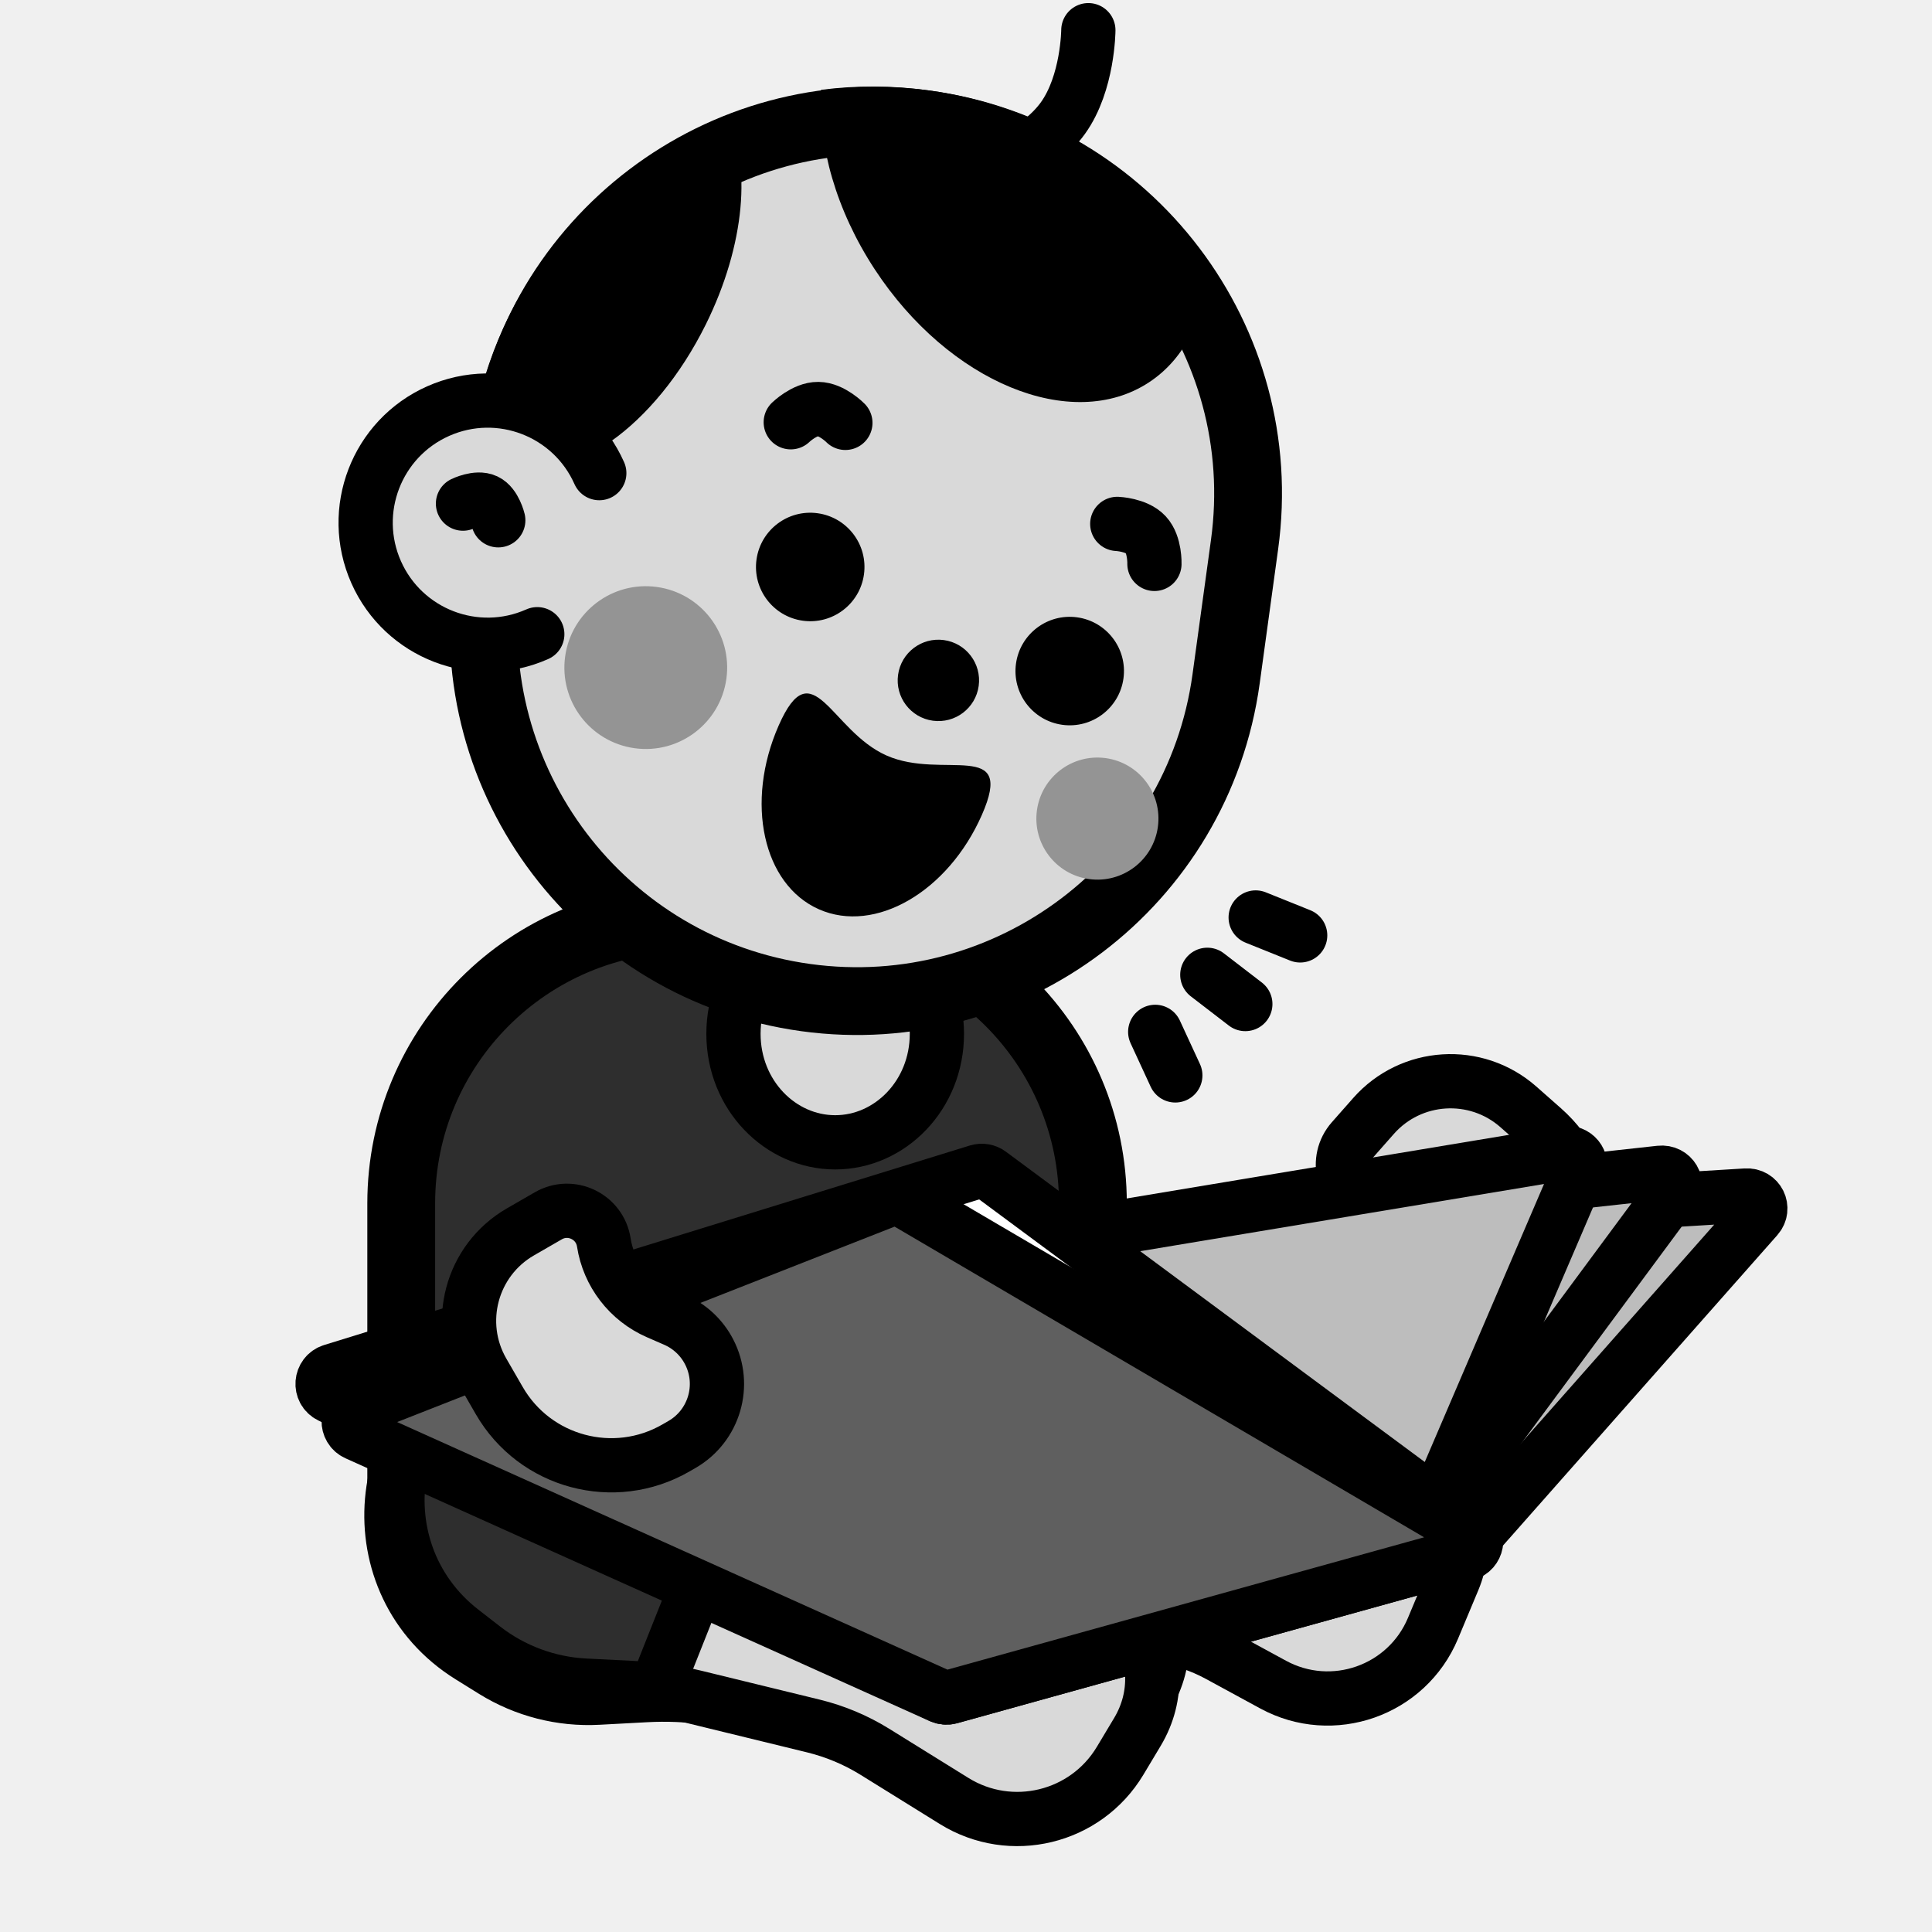
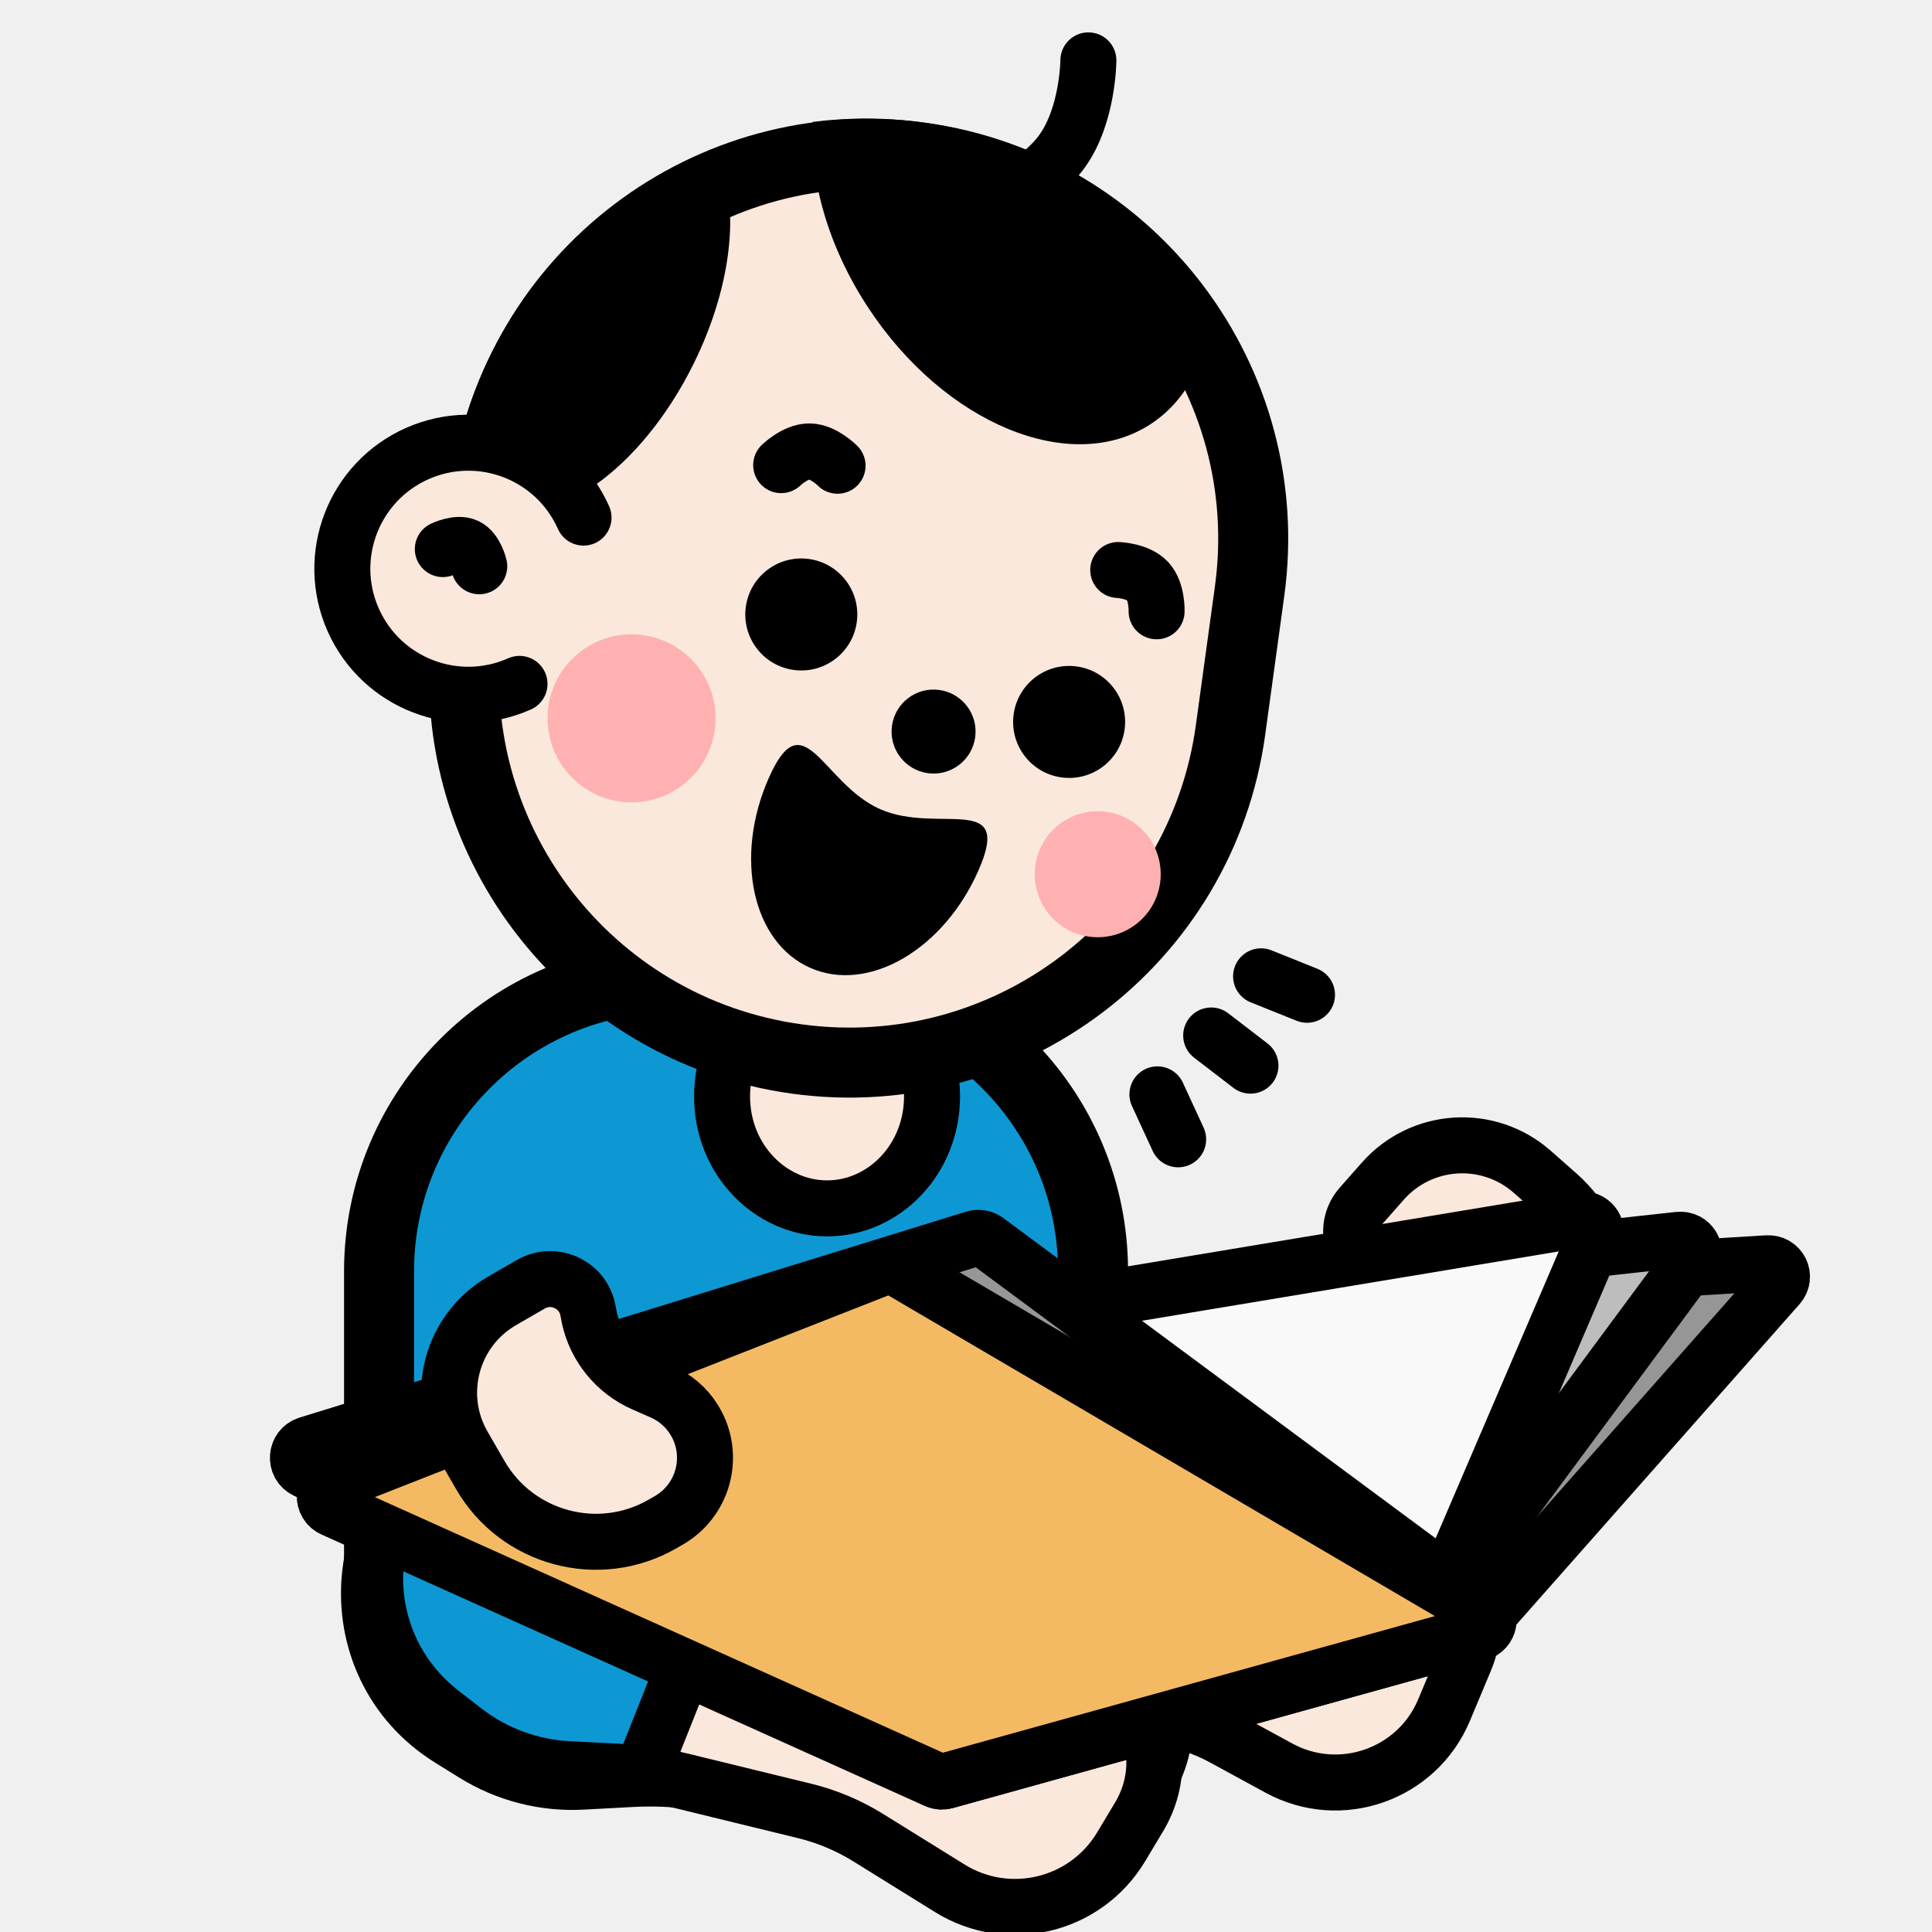
<svg xmlns="http://www.w3.org/2000/svg" width="64" height="64" viewBox="0 0 64 64" fill="none">
-   <mask id="path-1-inside-1_598_5160" fill="white">
-     <path d="M12.168 39.862C12.168 34.031 16.895 29.304 22.726 29.304H26.769C32.6 29.304 37.327 34.031 37.327 39.862V49.971C37.327 50.715 36.724 51.319 35.98 51.319H13.516C12.771 51.319 12.168 50.715 12.168 49.971V39.862Z" />
-   </mask>
-   <path d="M12.168 39.862C12.168 34.031 16.895 29.304 22.726 29.304H26.769C32.6 29.304 37.327 34.031 37.327 39.862V49.971C37.327 50.715 36.724 51.319 35.98 51.319H13.516C12.771 51.319 12.168 50.715 12.168 49.971V39.862Z" fill="#2E2E2E" stroke="black" stroke-width="4.493" mask="url(#path-1-inside-1_598_5160)" />
-   <path d="M15.574 54.871L16.345 55.35C17.384 55.993 18.594 56.304 19.814 56.238L21.395 56.153C22.089 56.116 22.785 56.144 23.474 56.238L27.477 56.784C28.21 56.884 28.923 57.099 29.589 57.422L32.371 58.771C34.365 59.737 36.764 58.885 37.7 56.877L38.169 55.872C39.375 53.288 37.083 50.449 34.303 51.081C33.529 51.258 32.717 51.159 32.007 50.803L20.95 45.26C19.534 44.55 17.882 44.483 16.414 45.076C12.23 46.767 11.739 52.493 15.574 54.871Z" fill="#D9D9D9" stroke="black" stroke-width="1.797" stroke-linecap="round" />
-   <path d="M15.305 54.039L16.023 54.595C16.989 55.343 18.161 55.777 19.381 55.839L20.962 55.918C21.657 55.953 22.346 56.053 23.021 56.218L26.946 57.176C27.665 57.352 28.352 57.64 28.981 58.03L31.607 59.66C33.49 60.828 35.965 60.229 37.105 58.329L37.675 57.378C39.142 54.934 37.157 51.872 34.327 52.213C33.538 52.308 32.741 52.126 32.071 51.698L21.649 45.037C20.315 44.184 18.678 43.947 17.157 44.385C12.821 45.632 11.739 51.276 15.305 54.039Z" fill="#D9D9D9" stroke="black" stroke-width="1.797" stroke-linecap="round" />
-   <path fill-rule="evenodd" clip-rule="evenodd" d="M25.17 47.287L21.649 45.037C20.315 44.184 18.678 43.946 17.156 44.384C12.82 45.632 11.738 51.276 15.305 54.039L16.023 54.595C16.989 55.343 18.161 55.777 19.381 55.838L20.962 55.918C21.214 55.93 21.466 55.952 21.716 55.981L25.17 47.287Z" fill="#2E2E2E" />
-   <path d="M25.17 47.287L26.005 47.619L26.279 46.929L25.654 46.53L25.17 47.287ZM21.649 45.037L22.133 44.28L22.133 44.28L21.649 45.037ZM17.156 44.384L16.908 43.521L16.908 43.521L17.156 44.384ZM15.305 54.039L15.855 53.328L15.305 54.039ZM16.023 54.595L16.573 53.885L16.573 53.885L16.023 54.595ZM19.381 55.838L19.426 54.941L19.426 54.941L19.381 55.838ZM20.962 55.918L21.007 55.02L21.007 55.02L20.962 55.918ZM21.716 55.981L21.61 56.874L22.296 56.956L22.551 56.313L21.716 55.981ZM25.654 46.53L22.133 44.28L21.165 45.794L24.686 48.044L25.654 46.53ZM22.133 44.28C20.581 43.288 18.678 43.011 16.908 43.521L17.405 45.248C18.678 44.881 20.048 45.08 21.165 45.794L22.133 44.28ZM16.908 43.521C11.865 44.972 10.607 51.536 14.755 54.749L15.855 53.328C12.87 51.016 13.776 46.292 17.405 45.248L16.908 43.521ZM14.755 54.749L15.473 55.305L16.573 53.885L15.855 53.328L14.755 54.749ZM15.473 55.305C16.584 56.166 17.932 56.665 19.336 56.736L19.426 54.941C18.389 54.889 17.394 54.52 16.573 53.885L15.473 55.305ZM19.336 56.736L20.917 56.815L21.007 55.02L19.426 54.941L19.336 56.736ZM20.917 56.815C21.149 56.827 21.38 56.846 21.61 56.874L21.823 55.089C21.552 55.057 21.28 55.034 21.007 55.02L20.917 56.815ZM22.551 56.313L26.005 47.619L24.335 46.955L20.881 55.65L22.551 56.313Z" fill="black" />
-   <path d="M27.8 52.192L28.497 52.682C29.619 53.47 30.981 53.842 32.348 53.733L33.234 53.663C33.839 53.615 34.447 53.633 35.048 53.717L38.453 54.191C39.124 54.285 39.773 54.499 40.369 54.823L42.171 55.803C44.14 56.875 46.604 56.009 47.469 53.941L48.144 52.327C49.09 50.066 47.011 47.711 44.65 48.367C43.901 48.576 43.1 48.478 42.423 48.097L33.542 43.092C32.012 42.229 30.157 42.167 28.572 42.926C24.857 44.705 24.431 49.824 27.8 52.192Z" fill="#D9D9D9" stroke="black" stroke-width="1.797" stroke-linecap="round" />
-   <path d="M31.036 34.246C31.036 36.275 29.485 37.841 27.667 37.841C25.849 37.841 24.297 36.275 24.297 34.246C24.297 32.217 25.849 30.652 27.667 30.652C29.485 30.652 31.036 32.217 31.036 34.246Z" fill="#D9D9D9" stroke="black" stroke-width="1.797" />
-   <path d="M45.5 36.968L44.795 37.767C44.219 38.419 44.479 39.445 45.294 39.746C46.269 40.105 46.992 40.938 47.211 41.954L47.343 42.566C47.454 43.086 47.742 43.551 48.156 43.884C49.121 44.658 50.523 44.537 51.341 43.61L51.494 43.437C53.06 41.662 52.891 38.954 51.116 37.388L50.299 36.667C48.891 35.425 46.742 35.56 45.5 36.968Z" fill="#D9D9D9" stroke="black" stroke-width="1.797" />
-   <rect x="18.429" y="2.434" width="24.71" height="29.203" rx="12.355" transform="rotate(7.82126 18.4286 2.4338)" fill="#D9D9D9" stroke="black" stroke-width="2.246" />
-   <path fill-rule="evenodd" clip-rule="evenodd" d="M27.198 2.976C28.354 2.827 29.548 2.828 30.758 2.994C34.666 3.531 37.952 5.693 40.026 8.704C39.955 10.408 39.296 11.856 38.058 12.668C35.499 14.346 31.433 12.669 28.977 8.922C27.689 6.957 27.099 4.813 27.198 2.976Z" fill="black" />
-   <circle cx="21.392" cy="22.115" r="2.696" transform="rotate(7.82126 21.3916 22.1146)" fill="#949494" />
-   <circle cx="36.353" cy="27.117" r="2.022" transform="rotate(7.82126 36.3528 27.1169)" fill="#949494" />
-   <circle cx="31.085" cy="22.539" r="1.348" transform="rotate(7.82126 31.0855 22.539)" fill="black" />
-   <circle cx="26.84" cy="18.782" r="1.797" transform="rotate(7.82126 26.8405 18.7815)" fill="black" />
-   <circle cx="35.436" cy="22.23" r="1.797" transform="rotate(7.82126 35.4362 22.2295)" fill="black" />
-   <path d="M32.525 26.997C31.404 29.542 28.989 30.942 27.131 30.123C25.272 29.304 24.674 26.578 25.795 24.033C26.916 21.489 27.515 24.212 29.374 25.03C31.232 25.849 33.646 24.453 32.525 26.997Z" fill="black" />
-   <path d="M28.004 14.008C28.004 14.008 27.556 13.553 27.104 13.549C26.652 13.544 26.195 13.988 26.195 13.988" stroke="black" stroke-width="1.797" stroke-linecap="round" />
-   <path d="M36.053 1C36.053 1 36.044 2.75 35.212 3.91C34.38 5.071 32.726 5.641 32.726 5.641" stroke="black" stroke-width="1.797" stroke-linecap="round" />
-   <path d="M38.242 18.68C38.242 18.68 38.264 18.043 37.956 17.712C37.648 17.381 37.011 17.355 37.011 17.355" stroke="black" stroke-width="1.797" stroke-linecap="round" />
-   <path fill-rule="evenodd" clip-rule="evenodd" d="M15.743 13.733C16.686 9.131 19.914 5.504 24.059 3.888C24.901 5.394 24.692 8.101 23.381 10.747C21.694 14.152 18.823 16.168 16.968 15.249C16.395 14.965 15.985 14.433 15.743 13.733Z" fill="black" />
-   <rect x="12.764" y="12.313" width="8.087" height="8.087" rx="4.043" transform="rotate(7.82126 12.7637 12.313)" fill="#D9D9D9" />
-   <path d="M16.506 17.235C16.506 17.235 16.386 16.732 16.093 16.594C15.801 16.456 15.337 16.683 15.337 16.683" stroke="black" stroke-width="1.797" stroke-linecap="round" />
-   <path d="M19.852 15.673C18.946 13.632 16.557 12.712 14.516 13.618C12.475 14.525 11.555 16.914 12.461 18.955C13.368 20.996 15.757 21.916 17.798 21.009" stroke="black" stroke-width="1.797" stroke-linecap="round" />
-   <path d="M41.596 30.393L43.07 30.986" stroke="black" stroke-width="1.797" stroke-linecap="round" />
-   <path d="M39.994 32.292L41.253 33.26" stroke="black" stroke-width="1.797" stroke-linecap="round" />
-   <path d="M38.268 34.182L38.934 35.624" stroke="black" stroke-width="1.797" stroke-linecap="round" />
-   <path d="M57.841 39.603L34.163 41.048C33.946 41.062 33.764 41.221 33.727 41.429L31.3 55.411C31.245 55.728 31.545 55.985 31.865 55.895L48.467 51.222C48.555 51.197 48.635 51.147 48.695 51.079L58.199 40.325C58.463 40.026 58.24 39.578 57.841 39.603Z" fill="#BDBDBD" stroke="black" stroke-width="1.797" stroke-linecap="round" />
-   <path d="M54.995 38.849L34.556 41.091C34.352 41.113 34.185 41.263 34.145 41.458L31.386 55.189C31.319 55.52 31.642 55.788 31.972 55.676L47.143 50.554C47.235 50.523 47.316 50.465 47.373 50.388L55.402 39.537C55.633 39.225 55.386 38.806 54.995 38.849Z" fill="#BDBDBD" stroke="black" stroke-width="1.797" stroke-linecap="round" />
-   <path d="M51.825 38.198L34.533 41.075C34.34 41.107 34.186 41.253 34.149 41.439L31.385 55.188C31.318 55.52 31.641 55.788 31.972 55.676L47.083 50.574C47.211 50.531 47.314 50.437 47.366 50.316L52.31 38.791C52.448 38.471 52.176 38.139 51.825 38.198Z" fill="#BDBDBD" stroke="black" stroke-width="1.797" stroke-linecap="round" />
-   <path d="M32.389 38.806L11.002 45.414C10.614 45.534 10.572 46.067 10.937 46.247L31.157 56.185C31.256 56.234 31.369 56.245 31.475 56.215L48.571 51.47C48.932 51.37 49.019 50.898 48.719 50.676L32.789 38.875C32.675 38.789 32.526 38.764 32.389 38.806Z" fill="white" stroke="black" stroke-width="1.797" stroke-linecap="round" />
-   <path d="M29.508 39.718L11.835 46.661C11.465 46.806 11.452 47.325 11.815 47.489L31.164 56.194C31.26 56.237 31.368 56.245 31.469 56.218L48.438 51.507C48.821 51.401 48.888 50.888 48.545 50.687L29.9 39.748C29.781 39.678 29.636 39.667 29.508 39.718Z" fill="#5F5F5F" stroke="black" stroke-width="1.797" stroke-linecap="round" />
-   <path d="M17.238 40.809L18.162 40.276C18.914 39.841 19.869 40.298 20.002 41.157C20.161 42.184 20.835 43.057 21.787 43.473L22.361 43.723C22.848 43.936 23.247 44.309 23.491 44.782C24.059 45.88 23.663 47.231 22.593 47.849L22.392 47.965C20.343 49.148 17.722 48.446 16.539 46.397L15.994 45.453C15.055 43.827 15.612 41.748 17.238 40.809Z" fill="#D9D9D9" stroke="black" stroke-width="1.797" />
+   <g clip-path="url(#clip0_986_5793)">
+     <mask id="path-1-inside-1_986_5793" fill="white">
+       <path d="M11.397 42.116C11.397 36.097 16.276 31.218 22.296 31.218H26.47C32.489 31.218 37.368 36.097 37.368 42.116V52.551C37.368 53.32 36.745 53.943 35.977 53.943H12.788C12.02 53.943 11.397 53.32 11.397 52.551V42.116Z" />
+     </mask>
+     <path d="M11.397 42.116C11.397 36.097 16.276 31.218 22.296 31.218H26.47C32.489 31.218 37.368 36.097 37.368 42.116V52.551C37.368 53.32 36.745 53.943 35.977 53.943H12.788C12.02 53.943 11.397 53.32 11.397 52.551V42.116Z" fill="#0D98D4" stroke="black" stroke-width="4.638" mask="url(#path-1-inside-1_986_5793)" />
+     <path d="M14.914 57.609L15.711 58.103C16.783 58.768 18.032 59.088 19.292 59.02L20.924 58.932C21.64 58.894 22.359 58.923 23.07 59.02L27.201 59.584C27.958 59.687 28.695 59.909 29.382 60.243L32.253 61.635C34.311 62.633 36.788 61.753 37.755 59.68L38.239 58.642C39.483 55.976 37.117 53.044 34.248 53.697C33.448 53.879 32.61 53.778 31.877 53.41L20.464 47.688C19.003 46.955 17.297 46.886 15.781 47.498C11.463 49.244 10.957 55.154 14.914 57.609Z" fill="#D9D9D9" stroke="black" stroke-width="1.855" stroke-linecap="round" />
+     <path d="M14.637 56.751L15.378 57.325C16.375 58.097 17.585 58.545 18.844 58.608L20.477 58.69C21.193 58.726 21.905 58.83 22.602 59L26.653 59.989C27.395 60.17 28.104 60.468 28.753 60.87L31.465 62.553C33.408 63.759 35.963 63.14 37.139 61.179L37.728 60.197C39.242 57.674 37.193 54.513 34.272 54.865C33.458 54.963 32.635 54.775 31.944 54.334L21.185 47.458C19.808 46.578 18.119 46.333 16.548 46.785C12.072 48.072 10.955 53.899 14.637 56.751Z" fill="#F9E8DB" stroke="black" stroke-width="1.855" stroke-linecap="round" />
+     <path fill-rule="evenodd" clip-rule="evenodd" d="M24.818 49.781L21.182 47.458C19.805 46.578 18.116 46.332 16.545 46.784C12.069 48.072 10.952 53.898 14.634 56.751L15.375 57.324C16.372 58.097 17.582 58.545 18.841 58.608L20.474 58.69C20.734 58.703 20.994 58.725 21.253 58.756L24.818 49.781Z" fill="#0D98D4" />
+     <path d="M24.818 49.781L25.68 50.124L25.963 49.412L25.318 49L24.818 49.781ZM21.182 47.458L20.683 48.239L20.683 48.239L21.182 47.458ZM16.545 46.784L16.801 47.676L16.801 47.676L16.545 46.784ZM14.634 56.751L15.202 56.017L15.202 56.017L14.634 56.751ZM15.375 57.324L14.807 58.058L14.807 58.058L15.375 57.324ZM18.841 58.608L18.888 57.681L18.888 57.681L18.841 58.608ZM20.474 58.69L20.427 59.616L20.427 59.616L20.474 58.69ZM21.253 58.756L21.143 59.677L21.851 59.762L22.115 59.098L21.253 58.756ZM24.818 49.781L25.318 49L21.682 46.676L21.182 47.458L20.683 48.239L24.319 50.563L24.818 49.781ZM21.182 47.458L21.682 46.676C20.08 45.653 18.115 45.367 16.288 45.893L16.545 46.784L16.801 47.676C18.116 47.297 19.53 47.503 20.683 48.239L21.182 47.458ZM16.545 46.784L16.288 45.893C11.083 47.391 9.784 54.167 14.066 57.484L14.634 56.751L15.202 56.017C12.12 53.63 13.055 48.754 16.801 47.676L16.545 46.784ZM14.634 56.751L14.066 57.484L14.807 58.058L15.375 57.324L15.943 56.591L15.202 56.017L14.634 56.751ZM15.375 57.324L14.807 58.058C15.954 58.946 17.346 59.462 18.795 59.534L18.841 58.608L18.888 57.681C17.818 57.628 16.79 57.247 15.943 56.591L15.375 57.324ZM18.841 58.608L18.795 59.534L20.427 59.616L20.474 58.69L20.52 57.764L18.888 57.681L18.841 58.608ZM20.474 58.69L20.427 59.616C20.666 59.628 20.905 59.648 21.143 59.677L21.253 58.756L21.363 57.835C21.083 57.801 20.802 57.778 20.52 57.764L20.474 58.69ZM21.253 58.756L22.115 59.098L25.68 50.124L24.818 49.781L23.956 49.439L20.391 58.413L21.253 58.756Z" fill="black" />
+     <path d="M27.534 54.843L28.253 55.349C29.411 56.163 30.817 56.547 32.228 56.435L33.143 56.362C33.767 56.313 34.395 56.331 35.015 56.418L38.53 56.907C39.223 57.004 39.893 57.225 40.508 57.559L42.368 58.572C44.401 59.678 46.944 58.783 47.837 56.648L48.534 54.983C49.51 52.649 47.365 50.218 44.928 50.896C44.154 51.111 43.328 51.01 42.629 50.616L33.461 45.45C31.881 44.56 29.966 44.496 28.33 45.279C24.496 47.115 24.056 52.399 27.534 54.843Z" fill="#F9E8DB" stroke="black" stroke-width="1.855" stroke-linecap="round" />
+     <path d="M27.398 32.609C29.274 32.609 30.875 34.224 30.875 36.319C30.875 38.413 29.274 40.029 27.398 40.029C25.521 40.029 23.919 38.413 23.919 36.319C23.919 34.224 25.521 32.609 27.398 32.609Z" fill="#F9E8DB" stroke="black" stroke-width="1.855" />
+     <path d="M45.806 39.129L45.078 39.954C44.522 40.585 44.722 41.555 45.443 41.929L45.593 41.996C46.537 42.344 47.252 43.121 47.524 44.081L47.572 44.276L47.709 44.907C47.81 45.376 48.049 45.803 48.394 46.133L48.549 46.267C49.544 47.066 50.992 46.942 51.836 45.985L51.994 45.806C53.61 43.974 53.435 41.178 51.603 39.562L50.76 38.819C49.307 37.536 47.089 37.675 45.806 39.129Z" fill="#F9E8DB" stroke="black" stroke-width="1.855" />
+     <rect x="17.86" y="3.48" width="25.507" height="30.145" rx="12.754" transform="rotate(7.82126 17.86 3.48024)" fill="#F9E8DB" stroke="black" stroke-width="2.319" />
+     <path d="M30.589 4.058C34.622 4.612 38.012 6.843 40.154 9.95C40.08 11.71 39.403 13.206 38.124 14.044C35.483 15.776 31.287 14.045 28.751 10.177C27.421 8.149 26.813 5.936 26.916 4.04C28.108 3.887 29.341 3.886 30.589 4.058Z" fill="black" />
+     <circle cx="20.921" cy="23.796" r="2.783" transform="rotate(7.82126 20.9205 23.7963)" fill="#FFB1B1" />
+     <circle cx="36.363" cy="28.96" r="2.087" transform="rotate(7.82126 36.3627 28.9597)" fill="#FFB1B1" />
+     <circle cx="30.926" cy="24.234" r="1.391" transform="rotate(7.82126 30.9258 24.2337)" fill="black" />
+     <circle cx="26.544" cy="20.355" r="1.855" transform="rotate(7.82126 26.5444 20.3552)" fill="black" />
+     <circle cx="35.416" cy="23.915" r="1.855" transform="rotate(7.82126 35.4155 23.9145)" fill="black" />
+     <path d="M32.412 28.836C31.255 31.463 28.762 32.907 26.844 32.063C24.925 31.218 24.308 28.403 25.465 25.776C26.622 23.15 27.241 25.961 29.159 26.806C31.077 27.651 33.569 26.209 32.412 28.836Z" fill="black" />
+     <path d="M27.745 15.428C27.745 15.428 27.283 14.959 26.816 14.954C26.349 14.949 25.878 15.408 25.878 15.408" stroke="black" stroke-width="1.855" stroke-linecap="round" />
+     <path d="M36.054 2C36.054 2 36.045 3.806 35.186 5.004C34.328 6.202 32.62 6.791 32.62 6.791" stroke="black" stroke-width="1.855" stroke-linecap="round" />
+     <path d="M38.314 20.25C38.314 20.25 38.336 19.593 38.019 19.251C37.701 18.909 37.043 18.882 37.043 18.882" stroke="black" stroke-width="1.855" stroke-linecap="round" />
+     <path d="M23.671 4.983C24.539 6.538 24.324 9.33 22.971 12.061C21.23 15.576 18.267 17.657 16.353 16.708C15.76 16.415 15.338 15.866 15.088 15.144C16.061 10.394 19.392 6.652 23.671 4.983Z" fill="black" />
+     <rect x="12.013" y="13.678" width="8.348" height="8.348" rx="4.174" transform="rotate(7.82126 12.0127 13.6777)" fill="#F9E8DB" />
+     <path d="M15.876 18.758C15.876 18.758 15.752 18.239 15.45 18.097C15.149 17.955 14.669 18.189 14.669 18.189" stroke="black" stroke-width="1.855" stroke-linecap="round" />
+     <path d="M19.33 17.146C18.394 15.039 15.928 14.09 13.821 15.025C11.714 15.961 10.765 18.427 11.7 20.534C12.636 22.641 15.102 23.59 17.209 22.655" stroke="black" stroke-width="1.855" stroke-linecap="round" />
+     <path d="M41.775 32.342L43.296 32.953" stroke="black" stroke-width="1.855" stroke-linecap="round" />
+     <path d="M40.122 34.302L41.423 35.301" stroke="black" stroke-width="1.855" stroke-linecap="round" />
+     <path d="M38.341 36.252L39.028 37.741" stroke="black" stroke-width="1.855" stroke-linecap="round" />
+     <path d="M58.544 41.848L34.102 43.34C33.878 43.353 33.69 43.518 33.653 43.733L31.146 58.166C31.09 58.493 31.399 58.758 31.73 58.665L48.867 53.842C48.959 53.816 49.041 53.765 49.103 53.694L58.913 42.593C59.185 42.285 58.956 41.823 58.544 41.848Z" fill="#969696" stroke="black" stroke-width="1.855" stroke-linecap="round" />
+     <path d="M55.606 41.07L34.508 43.384C34.297 43.407 34.124 43.562 34.084 43.764L31.235 57.937C31.166 58.279 31.499 58.556 31.84 58.44L47.5 53.153C47.596 53.121 47.679 53.061 47.738 52.981L56.026 41.78C56.264 41.458 56.009 41.025 55.606 41.07Z" fill="#BDBDBD" stroke="black" stroke-width="1.855" stroke-linecap="round" />
+     <path d="M52.335 40.398L34.484 43.368C34.285 43.401 34.126 43.552 34.088 43.744L31.235 57.937C31.166 58.279 31.499 58.556 31.84 58.44L47.44 53.174C47.571 53.129 47.678 53.032 47.731 52.907L52.835 41.011C52.977 40.68 52.697 40.338 52.335 40.398Z" fill="#F9F9F9" stroke="black" stroke-width="1.855" stroke-linecap="round" />
+     <path d="M32.273 41.025L10.196 47.846C9.795 47.97 9.751 48.52 10.128 48.706L31.001 58.965C31.103 59.015 31.22 59.026 31.329 58.996L48.977 54.097C49.349 53.994 49.439 53.508 49.129 53.278L32.686 41.096C32.567 41.008 32.414 40.982 32.273 41.025Z" fill="#979797" stroke="black" stroke-width="1.855" stroke-linecap="round" />
+     <path d="M29.296 41.967L11.052 49.133C10.67 49.284 10.657 49.82 11.032 49.988L31.006 58.975C31.104 59.019 31.215 59.028 31.32 58.999L48.837 54.136C49.231 54.027 49.3 53.497 48.947 53.289L29.7 41.998C29.577 41.926 29.428 41.914 29.296 41.967Z" fill="#F4BA63" stroke="black" stroke-width="1.855" stroke-linecap="round" />
+     <path d="M16.632 43.093L17.585 42.543C18.314 42.122 19.225 42.511 19.449 43.291L19.485 43.452C19.639 44.446 20.259 45.301 21.146 45.757L21.328 45.843L21.919 46.102C22.359 46.294 22.73 46.613 22.985 47.016L23.087 47.194C23.673 48.328 23.264 49.723 22.159 50.361L21.952 50.481C19.836 51.702 17.131 50.976 15.909 48.861L15.347 47.887C14.378 46.209 14.954 44.062 16.632 43.093Z" fill="#F9E8DB" stroke="black" stroke-width="1.855" />
+   </g>
+   <defs>
+     <clipPath id="clip0_986_5793">
+       <rect width="64" height="64" fill="white" />
+     </clipPath>
+   </defs>
</svg>
